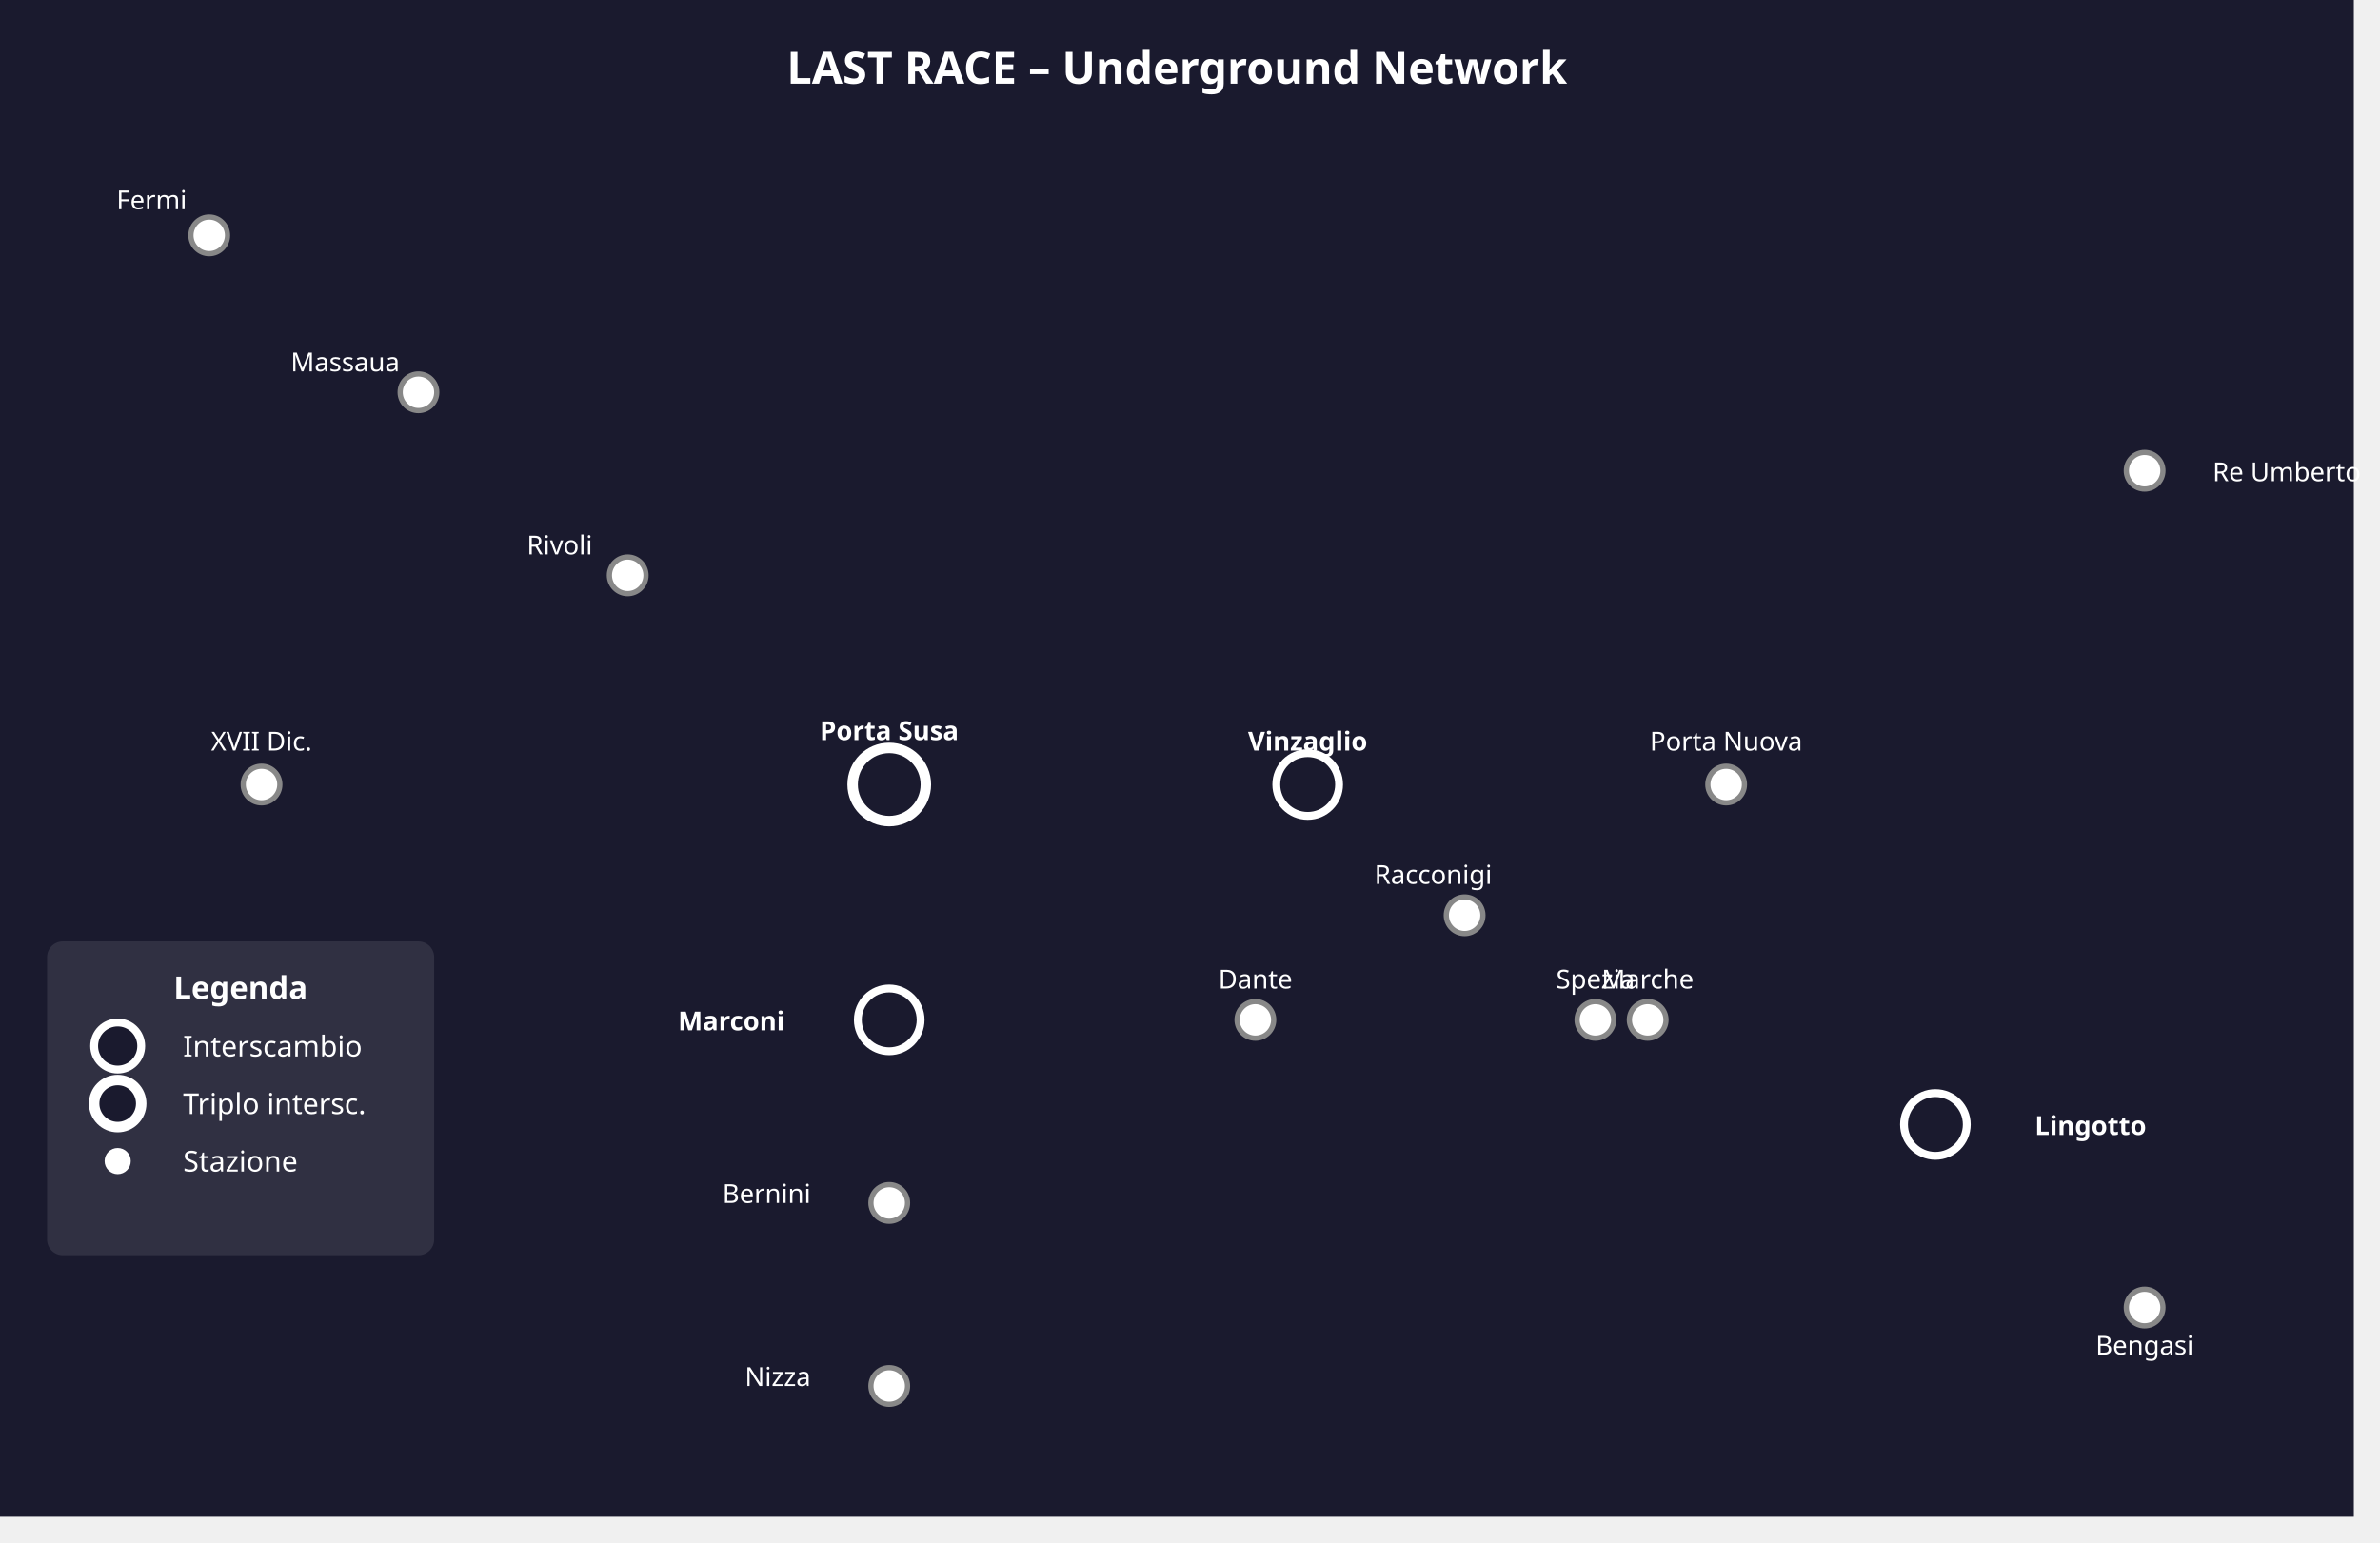
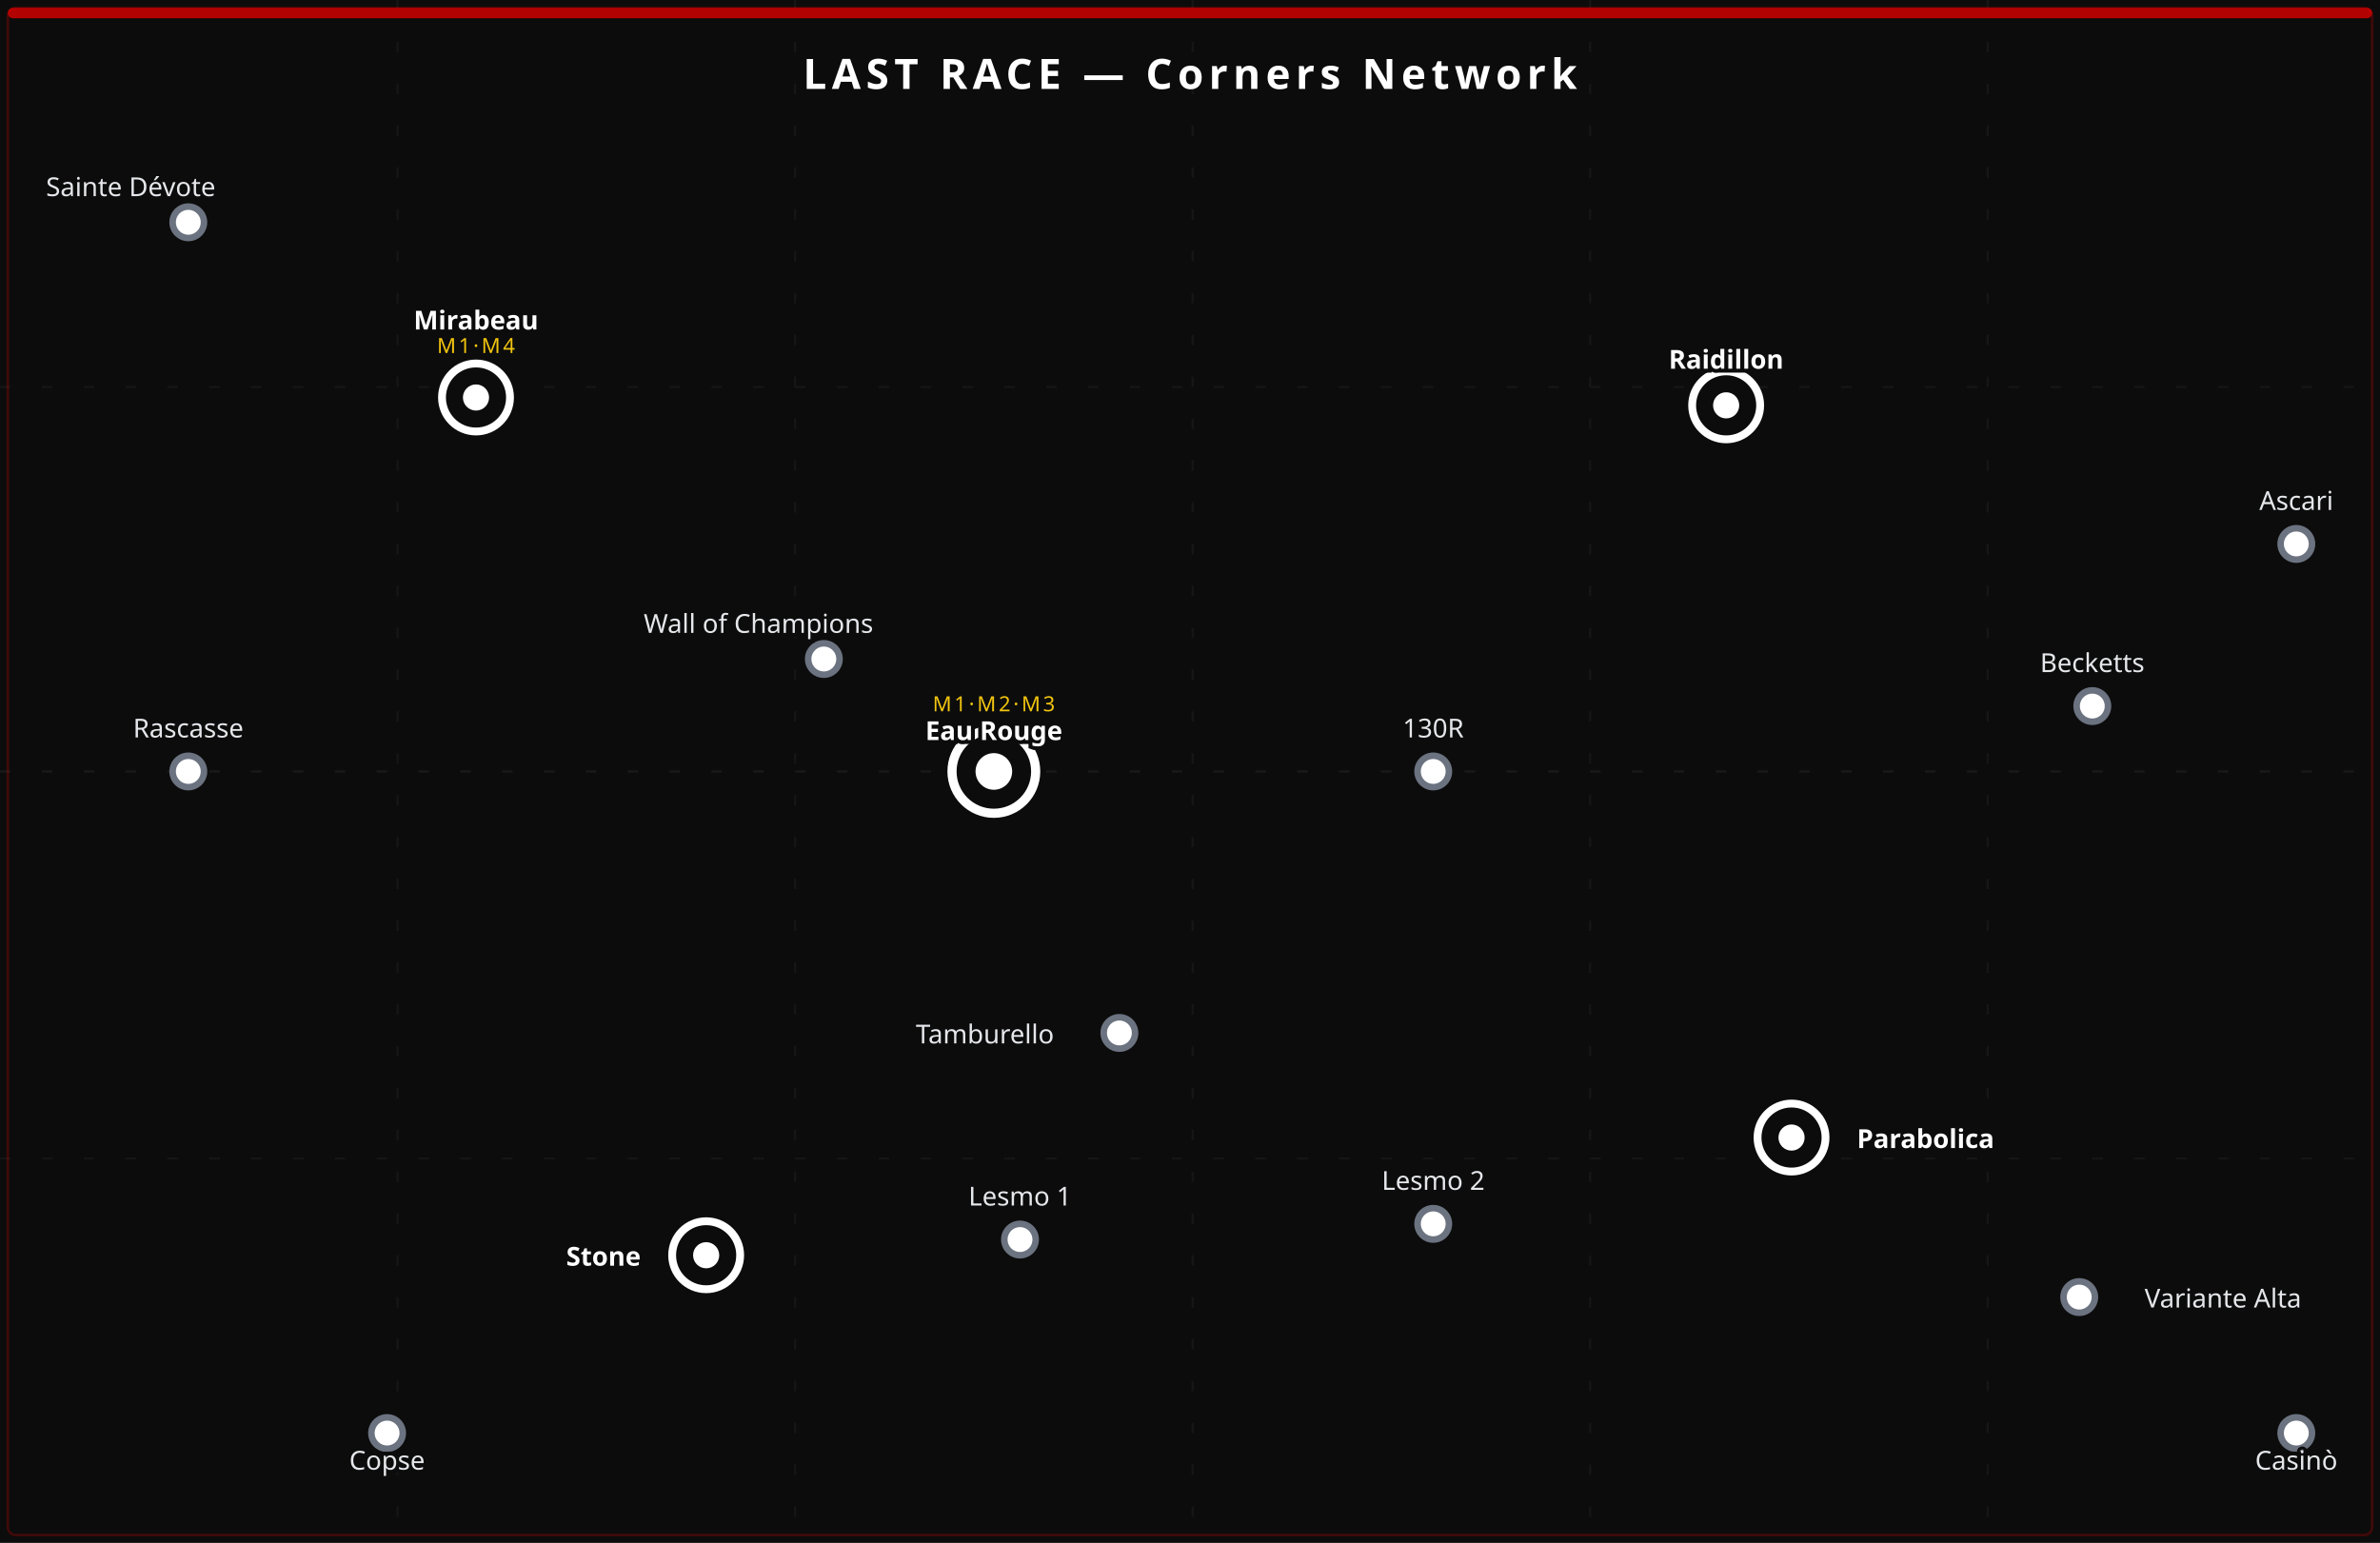
<svg xmlns="http://www.w3.org/2000/svg" viewBox="0 0 910 590" font-family="system-ui, sans-serif">
-   <rect width="900" height="580" fill="#1a1a2e" />
-   <text x="450" y="32" text-anchor="middle" fill="white" font-size="17" font-weight="700">LAST RACE – Underground Network</text>
-   <circle cx="80" cy="90" r="7" fill="white" stroke="#888" stroke-width="2" />
-   <text x="58" y="80" text-anchor="middle" fill="white" font-size="10">Fermi</text>
-   <circle cx="160" cy="150" r="7" fill="white" stroke="#888" stroke-width="2" />
-   <text x="132" y="142" text-anchor="middle" fill="white" font-size="10">Massaua</text>
-   <circle cx="240" cy="220" r="7" fill="white" stroke="#888" stroke-width="2" />
-   <text x="214" y="212" text-anchor="middle" fill="white" font-size="10">Rivoli</text>
-   <circle cx="100" cy="300" r="7" fill="white" stroke="#888" stroke-width="2" />
-   <text x="100" y="287" text-anchor="middle" fill="white" font-size="10">XVII Dic.</text>
-   <circle cx="820" cy="180" r="7" fill="white" stroke="#888" stroke-width="2" />
-   <text x="846" y="184" text-anchor="start" fill="white" font-size="10">Re Umberto</text>
-   <circle cx="340" cy="460" r="7" fill="white" stroke="#888" stroke-width="2" />
-   <text x="310" y="460" text-anchor="end" fill="white" font-size="10">Bernini</text>
-   <circle cx="340" cy="530" r="7" fill="white" stroke="#888" stroke-width="2" />
-   <text x="310" y="530" text-anchor="end" fill="white" font-size="10">Nizza</text>
-   <circle cx="480" cy="390" r="7" fill="white" stroke="#888" stroke-width="2" />
-   <text x="480" y="378" text-anchor="middle" fill="white" font-size="10">Dante</text>
-   <circle cx="610" cy="390" r="7" fill="white" stroke="#888" stroke-width="2" />
-   <text x="610" y="378" text-anchor="middle" fill="white" font-size="10">Spezia</text>
-   <circle cx="560" cy="350" r="7" fill="white" stroke="#888" stroke-width="2" />
-   <text x="548" y="338" text-anchor="middle" fill="white" font-size="10">Racconigi</text>
-   <circle cx="630" cy="390" r="7" fill="white" stroke="#888" stroke-width="2" />
-   <text x="630" y="378" text-anchor="middle" fill="white" font-size="10">Marche</text>
-   <circle cx="820" cy="500" r="7" fill="white" stroke="#888" stroke-width="2" />
-   <text x="820" y="518" text-anchor="middle" fill="white" font-size="10">Bengasi</text>
-   <circle cx="660" cy="300" r="7" fill="white" stroke="#888" stroke-width="2" />
-   <text x="660" y="287" text-anchor="middle" fill="white" font-size="10">Porta Nuova</text>
-   <circle cx="340" cy="300" r="14" fill="#1a1a2e" stroke="white" stroke-width="4" />
-   <text x="340" y="283" text-anchor="middle" fill="white" font-size="10" font-weight="700">Porta Susa</text>
-   <circle cx="500" cy="300" r="12" fill="#1a1a2e" stroke="white" stroke-width="3" />
-   <text x="500" y="287" text-anchor="middle" fill="white" font-size="10" font-weight="700">Vinzaglio</text>
-   <circle cx="340" cy="390" r="12" fill="#1a1a2e" stroke="white" stroke-width="3" />
-   <text x="300" y="394" text-anchor="end" fill="white" font-size="10" font-weight="700">Marconi</text>
-   <circle cx="740" cy="430" r="12" fill="#1a1a2e" stroke="white" stroke-width="3" />
-   <text x="778" y="434" text-anchor="start" fill="white" font-size="10" font-weight="700">Lingotto</text>
-   <rect x="18" y="360" width="148" height="120" rx="6" fill="#ffffff18" />
-   <text x="92" y="382" text-anchor="middle" fill="white" font-size="12" font-weight="700">Legenda</text>
-   <circle cx="45" cy="400" r="9" fill="#1a1a2e" stroke="white" stroke-width="3" />
-   <text x="70" y="404" fill="white" font-size="11">Interscambio</text>
-   <circle cx="45" cy="422" r="9" fill="#1a1a2e" stroke="white" stroke-width="4" />
-   <text x="70" y="426" fill="white" font-size="11">Triplo intersc.</text>
-   <circle cx="45" cy="444" r="5" fill="white" />
-   <text x="70" y="448" fill="white" font-size="11">Stazione</text>
+   <rect width="910" height="590" fill="#0c0c0c" />
+   <line x1="0" y1="148" x2="910" y2="148" stroke="#161616" stroke-width="0.8" stroke-dasharray="4,12" />
+   <line x1="0" y1="295" x2="910" y2="295" stroke="#1a1a1a" stroke-width="0.8" stroke-dasharray="4,12" />
+   <line x1="0" y1="443" x2="910" y2="443" stroke="#161616" stroke-width="0.8" stroke-dasharray="4,12" />
+   <line x1="152" y1="0" x2="152" y2="590" stroke="#161616" stroke-width="0.8" stroke-dasharray="4,12" />
+   <line x1="304" y1="0" x2="304" y2="590" stroke="#161616" stroke-width="0.8" stroke-dasharray="4,12" />
+   <line x1="456" y1="0" x2="456" y2="590" stroke="#161616" stroke-width="0.8" stroke-dasharray="4,12" />
+   <line x1="608" y1="0" x2="608" y2="590" stroke="#161616" stroke-width="0.8" stroke-dasharray="4,12" />
+   <line x1="760" y1="0" x2="760" y2="590" stroke="#161616" stroke-width="0.8" stroke-dasharray="4,12" />
+   <rect x="3" y="3" width="904" height="4" fill="#dc0000" opacity="0.8" rx="2" />
+   <rect x="3" y="3" width="904" height="584" fill="none" stroke="#dc0000" stroke-width="1" stroke-opacity="0.25" rx="3" />
+   <text x="455" y="34" text-anchor="middle" fill="white" font-size="16" font-weight="700" letter-spacing="2">LAST RACE — Corners Network</text>
+   <circle cx="72" cy="85" r="6" fill="white" stroke="#6b7280" stroke-width="2.5" />
+   <text x="50" y="75" text-anchor="middle" fill="#e5e7eb" font-size="10" stroke="#0c0c0c" stroke-width="3" paint-order="stroke">Sainte Dévote</text>
+   <circle cx="315" cy="252" r="6" fill="white" stroke="#6b7280" stroke-width="2.5" />
+   <text x="290" y="242" text-anchor="middle" fill="#e5e7eb" font-size="10" stroke="#0c0c0c" stroke-width="3" paint-order="stroke">Wall of Champions</text>
+   <circle cx="72" cy="295" r="6" fill="white" stroke="#6b7280" stroke-width="2.5" />
+   <text x="72" y="282" text-anchor="middle" fill="#e5e7eb" font-size="10" stroke="#0c0c0c" stroke-width="3" paint-order="stroke">Rascasse</text>
+   <circle cx="800" cy="270" r="6" fill="white" stroke="#6b7280" stroke-width="2.5" />
+   <text x="800" y="257" text-anchor="middle" fill="#e5e7eb" font-size="10" stroke="#0c0c0c" stroke-width="3" paint-order="stroke">Becketts</text>
+   <circle cx="878" cy="208" r="6" fill="white" stroke="#6b7280" stroke-width="2.5" />
+   <text x="878" y="195" text-anchor="middle" fill="#e5e7eb" font-size="10" stroke="#0c0c0c" stroke-width="3" paint-order="stroke">Ascari</text>
+   <circle cx="795" cy="496" r="6" fill="white" stroke="#6b7280" stroke-width="2.5" />
+   <text x="820" y="500" text-anchor="start" fill="#e5e7eb" font-size="10" stroke="#0c0c0c" stroke-width="3" paint-order="stroke">Variante Alta</text>
+   <circle cx="878" cy="548" r="6" fill="white" stroke="#6b7280" stroke-width="2.5" />
+   <text x="878" y="562" text-anchor="middle" fill="#e5e7eb" font-size="10" stroke="#0c0c0c" stroke-width="3" paint-order="stroke">Casinò</text>
+   <circle cx="548" cy="468" r="6" fill="white" stroke="#6b7280" stroke-width="2.5" />
+   <text x="548" y="455" text-anchor="middle" fill="#e5e7eb" font-size="10" stroke="#0c0c0c" stroke-width="3" paint-order="stroke">Lesmo 2</text>
+   <circle cx="390" cy="474" r="6" fill="white" stroke="#6b7280" stroke-width="2.5" />
+   <text x="390" y="461" text-anchor="middle" fill="#e5e7eb" font-size="10" stroke="#0c0c0c" stroke-width="3" paint-order="stroke">Lesmo 1</text>
+   <circle cx="548" cy="295" r="6" fill="white" stroke="#6b7280" stroke-width="2.5" />
+   <text x="548" y="282" text-anchor="middle" fill="#e5e7eb" font-size="10" stroke="#0c0c0c" stroke-width="3" paint-order="stroke">130R</text>
+   <circle cx="428" cy="395" r="6" fill="white" stroke="#6b7280" stroke-width="2.5" />
+   <text x="403" y="399" text-anchor="end" fill="#e5e7eb" font-size="10" stroke="#0c0c0c" stroke-width="3" paint-order="stroke">Tamburello</text>
+   <circle cx="148" cy="548" r="6" fill="white" stroke="#6b7280" stroke-width="2.5" />
+   <text x="148" y="562" text-anchor="middle" fill="#e5e7eb" font-size="10" stroke="#0c0c0c" stroke-width="3" paint-order="stroke">Copse</text>
+   <circle cx="182" cy="152" r="13" fill="#0c0c0c" stroke="white" stroke-width="3" />
+   <circle cx="182" cy="152" r="5" fill="white" />
+   <text x="182" y="135" text-anchor="middle" fill="#f1c40f" font-size="8" letter-spacing="1">M1·M4</text>
+   <text x="182" y="126" text-anchor="middle" fill="white" font-size="10" font-weight="700" stroke="#0c0c0c" stroke-width="3" paint-order="stroke">Mirabeau</text>
+   <circle cx="380" cy="295" r="16" fill="#0c0c0c" stroke="white" stroke-width="3.5" />
+   <circle cx="380" cy="295" r="7" fill="white" />
+   <text x="380" y="272" text-anchor="middle" fill="#f1c40f" font-size="8" letter-spacing="1">M1·M2·M3</text>
+   <text x="380" y="283" text-anchor="middle" fill="white" font-size="10" font-weight="700" stroke="#0c0c0c" stroke-width="3" paint-order="stroke">Eau Rouge</text>
+   <circle cx="660" cy="155" r="13" fill="#0c0c0c" stroke="white" stroke-width="3" />
+   <circle cx="660" cy="155" r="5" fill="white" />
+   <text x="660" y="141" text-anchor="middle" fill="white" font-size="10" font-weight="700" stroke="#0c0c0c" stroke-width="3" paint-order="stroke">Raidillon</text>
+   <circle cx="685" cy="435" r="13" fill="#0c0c0c" stroke="white" stroke-width="3" />
+   <circle cx="685" cy="435" r="5" fill="white" />
+   <text x="710" y="439" text-anchor="start" fill="white" font-size="10" font-weight="700" stroke="#0c0c0c" stroke-width="3" paint-order="stroke">Parabolica</text>
+   <circle cx="270" cy="480" r="13" fill="#0c0c0c" stroke="white" stroke-width="3" />
+   <circle cx="270" cy="480" r="5" fill="white" />
+   <text x="245" y="484" text-anchor="end" fill="white" font-size="10" font-weight="700" stroke="#0c0c0c" stroke-width="3" paint-order="stroke">Stone</text>
</svg>
